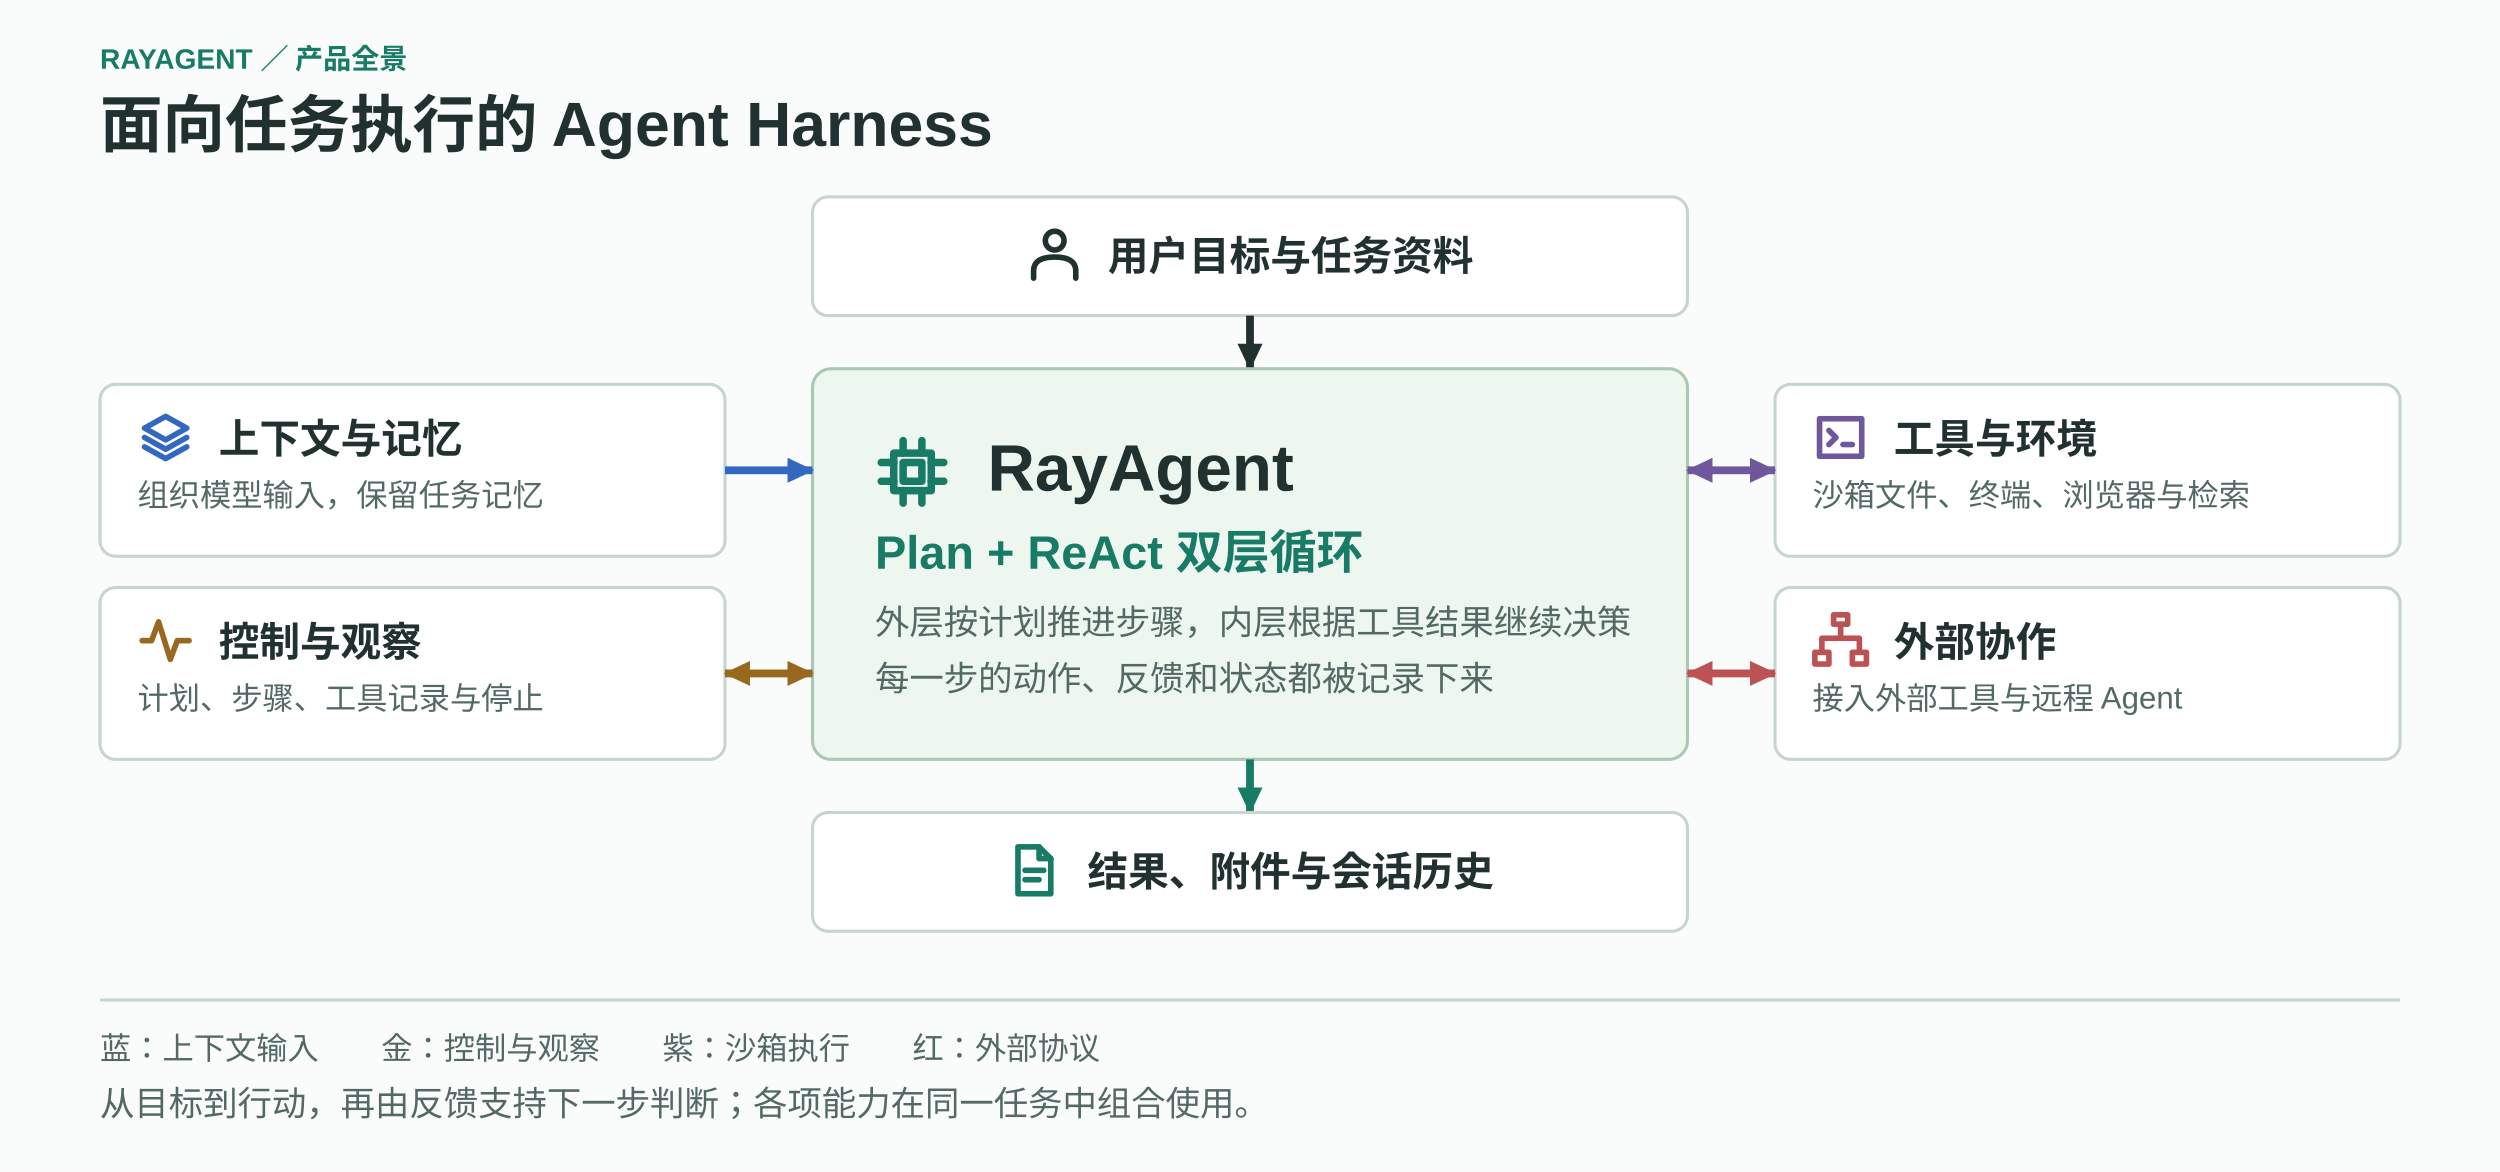
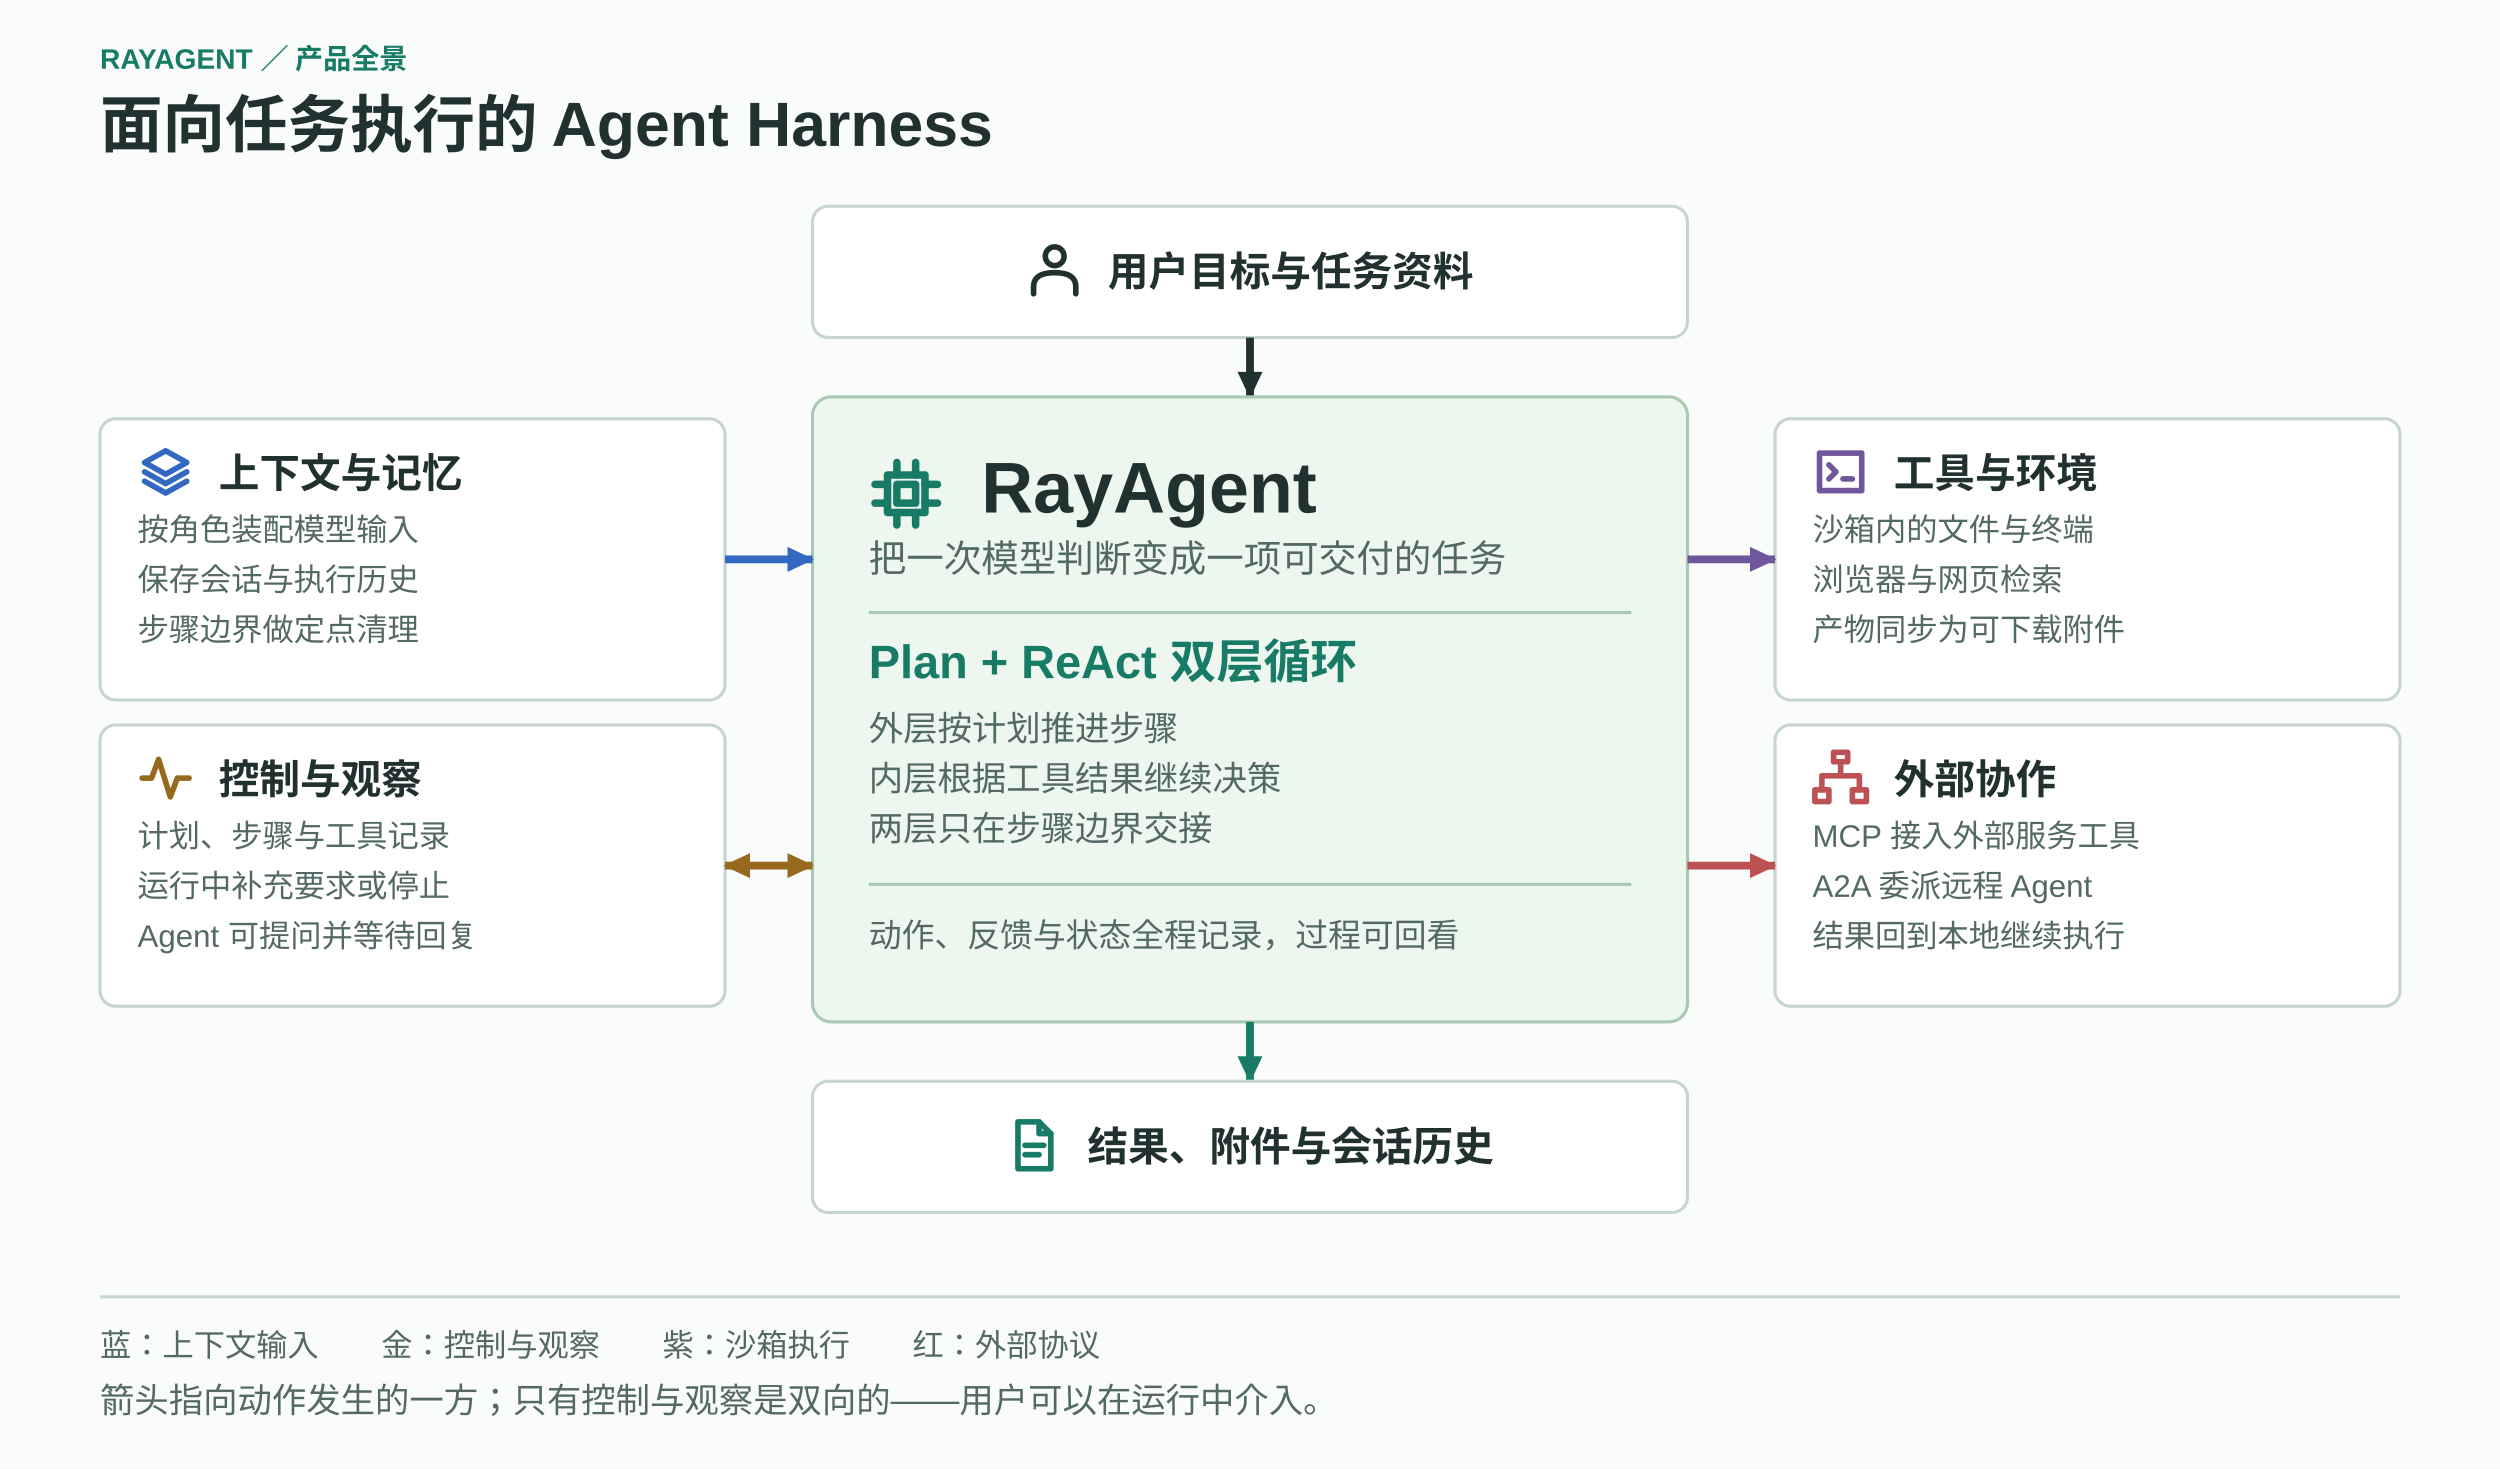
- <svg xmlns="http://www.w3.org/2000/svg" width="1600" height="750" viewBox="0 0 1600 750" role="img" aria-labelledby="title desc">
+ <svg xmlns="http://www.w3.org/2000/svg" width="1600" height="940" viewBox="0 0 1600 940" role="img" aria-labelledby="title desc">
  <style>text{font-family:"PingFang SC","Microsoft YaHei",Arial,sans-serif;letter-spacing:0}</style>
  <defs>
    <marker id="a-20312f" markerWidth="20" markerHeight="20" refX="18" refY="10" orient="auto-start-reverse" markerUnits="userSpaceOnUse">
      <path d="M2 2L19 10L2 18Z" fill="#20312f" />
    </marker>
    <marker id="b-20312f" markerWidth="14" markerHeight="14" refX="12" refY="7" orient="auto-start-reverse" markerUnits="userSpaceOnUse">
      <path d="M2 2L13 7L2 12Z" fill="#20312f" />
    </marker>
    <marker id="a-3268bf" markerWidth="20" markerHeight="20" refX="18" refY="10" orient="auto-start-reverse" markerUnits="userSpaceOnUse">
      <path d="M2 2L19 10L2 18Z" fill="#3268bf" />
    </marker>
    <marker id="b-3268bf" markerWidth="14" markerHeight="14" refX="12" refY="7" orient="auto-start-reverse" markerUnits="userSpaceOnUse">
      <path d="M2 2L13 7L2 12Z" fill="#3268bf" />
    </marker>
    <marker id="a-177b65" markerWidth="20" markerHeight="20" refX="18" refY="10" orient="auto-start-reverse" markerUnits="userSpaceOnUse">
      <path d="M2 2L19 10L2 18Z" fill="#177b65" />
    </marker>
    <marker id="b-177b65" markerWidth="14" markerHeight="14" refX="12" refY="7" orient="auto-start-reverse" markerUnits="userSpaceOnUse">
      <path d="M2 2L13 7L2 12Z" fill="#177b65" />
    </marker>
    <marker id="a-97691f" markerWidth="20" markerHeight="20" refX="18" refY="10" orient="auto-start-reverse" markerUnits="userSpaceOnUse">
      <path d="M2 2L19 10L2 18Z" fill="#97691f" />
    </marker>
    <marker id="b-97691f" markerWidth="14" markerHeight="14" refX="12" refY="7" orient="auto-start-reverse" markerUnits="userSpaceOnUse">
      <path d="M2 2L13 7L2 12Z" fill="#97691f" />
    </marker>
    <marker id="a-70579c" markerWidth="20" markerHeight="20" refX="18" refY="10" orient="auto-start-reverse" markerUnits="userSpaceOnUse">
      <path d="M2 2L19 10L2 18Z" fill="#70579c" />
    </marker>
    <marker id="b-70579c" markerWidth="14" markerHeight="14" refX="12" refY="7" orient="auto-start-reverse" markerUnits="userSpaceOnUse">
      <path d="M2 2L13 7L2 12Z" fill="#70579c" />
    </marker>
    <marker id="a-bd5254" markerWidth="20" markerHeight="20" refX="18" refY="10" orient="auto-start-reverse" markerUnits="userSpaceOnUse">
      <path d="M2 2L19 10L2 18Z" fill="#bd5254" />
    </marker>
    <marker id="b-bd5254" markerWidth="14" markerHeight="14" refX="12" refY="7" orient="auto-start-reverse" markerUnits="userSpaceOnUse">
      <path d="M2 2L13 7L2 12Z" fill="#bd5254" />
    </marker>
    <marker id="a-536965" markerWidth="20" markerHeight="20" refX="18" refY="10" orient="auto-start-reverse" markerUnits="userSpaceOnUse">
      <path d="M2 2L19 10L2 18Z" fill="#536965" />
    </marker>
    <marker id="b-536965" markerWidth="14" markerHeight="14" refX="12" refY="7" orient="auto-start-reverse" markerUnits="userSpaceOnUse">
      <path d="M2 2L13 7L2 12Z" fill="#536965" />
    </marker>
  </defs>
-   <rect x="0" y="0" width="1600" height="750" fill="#fafcfb" data-graph-role="background" />
+   <rect x="0" y="0" width="1600" height="940" fill="#fafcfb" data-graph-role="background" />
  <text x="64" y="44" fill="#177b65" font-size="18" font-weight="600" text-anchor="start">RAYAGENT ／ 产品全景</text>
  <text x="64" y="94" fill="#20312f" font-size="40" font-weight="650" text-anchor="start">面向任务执行的 Agent Harness</text>
-   <rect x="520" y="126" width="560" height="76" rx="10" fill="#ffffff" stroke="#c6d5d0" stroke-width="2" data-graph-role="node" />
-   <g transform="translate(657 145) scale(1.5)" fill="none" stroke="#20312f" stroke-width="2.4" stroke-linecap="round" stroke-linejoin="round" data-graph-role="decoration">
+   <rect x="520" y="132" width="560" height="84" rx="10" fill="#ffffff" stroke="#c6d5d0" stroke-width="2" data-graph-role="node" />
+   <g transform="translate(657 155) scale(1.5)" fill="none" stroke="#20312f" stroke-width="2.4" stroke-linecap="round" stroke-linejoin="round" data-graph-role="decoration">
    <path d="M16 6A4 4 0 1 1 8 6A4 4 0 1 1 16 6" />
    <path d="M3 22V19Q3 13 12 13Q21 13 21 19V22" />
  </g>
-   <text x="709" y="173" fill="#20312f" font-size="26" font-weight="600" text-anchor="start">用户目标与任务资料</text>
-   <path d="M800 202 L800 236" fill="none" stroke="#20312f" stroke-width="5" stroke-linejoin="round" marker-end="url(#a-20312f)" data-graph-role="edge" />
-   <rect x="520" y="236" width="560" height="250" rx="12" fill="#edf6ef" stroke="#a9c9b4" stroke-width="2" data-graph-role="container" />
-   <g transform="translate(560 278) scale(2.0)" fill="none" stroke="#177b65" stroke-width="2.4" stroke-linecap="round" stroke-linejoin="round" data-graph-role="decoration">
+   <text x="709" y="183" fill="#20312f" font-size="26" font-weight="600" text-anchor="start">用户目标与任务资料</text>
+   <path d="M800 216 L800 254" fill="none" stroke="#20312f" stroke-width="5" stroke-linejoin="round" marker-end="url(#a-20312f)" data-graph-role="edge" />
+   <rect x="520" y="254" width="560" height="400" rx="12" fill="#edf6ef" stroke="#a9c9b4" stroke-width="2" data-graph-role="container" />
+   <g transform="translate(556 292) scale(2.0)" fill="none" stroke="#177b65" stroke-width="2.4" stroke-linecap="round" stroke-linejoin="round" data-graph-role="decoration">
    <path d="M6 6H18V18H6Z" />
    <path d="M9 9H15V15H9Z" />
    <path d="M9 2V6M15 2V6M9 18V22M15 18V22M2 9H6M2 15H6M18 9H22M18 15H22" />
  </g>
-   <text x="632" y="314" fill="#20312f" font-size="42" font-weight="650" text-anchor="start">RayAgent</text>
-   <text x="560" y="364" fill="#177b65" font-size="30" font-weight="600" text-anchor="start">Plan + ReAct 双层循环</text>
-   <text x="560" y="406" fill="#536965" font-size="22" font-weight="400" text-anchor="start">外层按计划推进步骤，内层根据工具结果继续决策</text>
-   <text x="560" y="442" fill="#536965" font-size="22" font-weight="400" text-anchor="start">每一步的动作、反馈和状态都被记录下来</text>
-   <rect x="64" y="246" width="400" height="110" rx="10" fill="#ffffff" stroke="#c6d5d0" stroke-width="2" data-graph-role="node" />
-   <g transform="translate(88 262) scale(1.5)" fill="none" stroke="#3268bf" stroke-width="2.4" stroke-linecap="round" stroke-linejoin="round" data-graph-role="decoration">
+   <text x="628" y="328" fill="#20312f" font-size="46" font-weight="650" text-anchor="start">RayAgent</text>
+   <text x="556" y="366" fill="#536965" font-size="24" font-weight="400" text-anchor="start">把一次模型判断变成一项可交付的任务</text>
+   <path d="M556 392 L1044 392" fill="none" stroke="#a9c9b4" stroke-width="2" data-graph-role="decoration" />
+   <text x="556" y="434" fill="#177b65" font-size="30" font-weight="600" text-anchor="start">Plan + ReAct 双层循环</text>
+   <text x="556" y="474" fill="#536965" font-size="22" font-weight="400" text-anchor="start">外层按计划推进步骤</text>
+   <text x="556" y="506" fill="#536965" font-size="22" font-weight="400" text-anchor="start">内层根据工具结果继续决策</text>
+   <text x="556" y="538" fill="#536965" font-size="22" font-weight="400" text-anchor="start">两层只在步骤边界交接</text>
+   <path d="M556 566 L1044 566" fill="none" stroke="#a9c9b4" stroke-width="2" data-graph-role="decoration" />
+   <text x="556" y="606" fill="#536965" font-size="21" font-weight="400" text-anchor="start">动作、反馈与状态全程记录，过程可回看</text>
+   <rect x="64" y="268" width="400" height="180" rx="10" fill="#ffffff" stroke="#c6d5d0" stroke-width="2" data-graph-role="node" />
+   <g transform="translate(88 284) scale(1.5)" fill="none" stroke="#3268bf" stroke-width="2.4" stroke-linecap="round" stroke-linejoin="round" data-graph-role="decoration">
    <path d="M3 8L12 3L21 8L12 13Z" />
    <path d="M3 12L12 17L21 12" />
    <path d="M3 16L12 21L21 16" />
  </g>
-   <text x="140" y="290" fill="#20312f" font-size="26" font-weight="600" text-anchor="start">上下文与记忆</text>
-   <text x="88" y="324" fill="#536965" font-size="20" font-weight="400" text-anchor="start">组织模型输入，保留任务记忆</text>
-   <rect x="64" y="376" width="400" height="110" rx="10" fill="#ffffff" stroke="#c6d5d0" stroke-width="2" data-graph-role="node" />
-   <g transform="translate(88 392) scale(1.5)" fill="none" stroke="#97691f" stroke-width="2.4" stroke-linecap="round" stroke-linejoin="round" data-graph-role="decoration">
+   <text x="140" y="312" fill="#20312f" font-size="26" font-weight="600" text-anchor="start">上下文与记忆</text>
+   <text x="88" y="346" fill="#536965" font-size="20" font-weight="400" text-anchor="start">按角色装配模型输入</text>
+   <text x="88" y="378" fill="#536965" font-size="20" font-weight="400" text-anchor="start">保存会话与执行历史</text>
+   <text x="88" y="410" fill="#536965" font-size="20" font-weight="400" text-anchor="start">步骤边界做定点清理</text>
+   <rect x="64" y="464" width="400" height="180" rx="10" fill="#ffffff" stroke="#c6d5d0" stroke-width="2" data-graph-role="node" />
+   <g transform="translate(88 480) scale(1.5)" fill="none" stroke="#97691f" stroke-width="2.4" stroke-linecap="round" stroke-linejoin="round" data-graph-role="decoration">
    <path d="M2 12H6L9 4L14 20L17 12H22" />
  </g>
-   <text x="140" y="420" fill="#20312f" font-size="26" font-weight="600" text-anchor="start">控制与观察</text>
-   <text x="88" y="454" fill="#536965" font-size="20" font-weight="400" text-anchor="start">计划、步骤、工具记录与停止</text>
-   <rect x="1136" y="246" width="400" height="110" rx="10" fill="#ffffff" stroke="#c6d5d0" stroke-width="2" data-graph-role="node" />
-   <g transform="translate(1160 262) scale(1.5)" fill="none" stroke="#70579c" stroke-width="2.4" stroke-linecap="round" stroke-linejoin="round" data-graph-role="decoration">
+   <text x="140" y="508" fill="#20312f" font-size="26" font-weight="600" text-anchor="start">控制与观察</text>
+   <text x="88" y="542" fill="#536965" font-size="20" font-weight="400" text-anchor="start">计划、步骤与工具记录</text>
+   <text x="88" y="574" fill="#536965" font-size="20" font-weight="400" text-anchor="start">运行中补充要求或停止</text>
+   <text x="88" y="606" fill="#536965" font-size="20" font-weight="400" text-anchor="start">Agent 可提问并等待回复</text>
+   <rect x="1136" y="268" width="400" height="180" rx="10" fill="#ffffff" stroke="#c6d5d0" stroke-width="2" data-graph-role="node" />
+   <g transform="translate(1160 284) scale(1.5)" fill="none" stroke="#70579c" stroke-width="2.4" stroke-linecap="round" stroke-linejoin="round" data-graph-role="decoration">
    <path d="M3 4H21V20H3Z" />
    <path d="M7 9L10 12L7 15" />
    <path d="M13 15H17" />
  </g>
-   <text x="1212" y="290" fill="#20312f" font-size="26" font-weight="600" text-anchor="start">工具与环境</text>
-   <text x="1160" y="324" fill="#536965" font-size="20" font-weight="400" text-anchor="start">沙箱文件、终端、浏览器与检索</text>
-   <rect x="1136" y="376" width="400" height="110" rx="10" fill="#ffffff" stroke="#c6d5d0" stroke-width="2" data-graph-role="node" />
-   <g transform="translate(1160 392) scale(1.5)" fill="none" stroke="#bd5254" stroke-width="2.4" stroke-linecap="round" stroke-linejoin="round" data-graph-role="decoration">
+   <text x="1212" y="312" fill="#20312f" font-size="26" font-weight="600" text-anchor="start">工具与环境</text>
+   <text x="1160" y="346" fill="#536965" font-size="20" font-weight="400" text-anchor="start">沙箱内的文件与终端</text>
+   <text x="1160" y="378" fill="#536965" font-size="20" font-weight="400" text-anchor="start">浏览器与网页检索</text>
+   <text x="1160" y="410" fill="#536965" font-size="20" font-weight="400" text-anchor="start">产物同步为可下载附件</text>
+   <rect x="1136" y="464" width="400" height="180" rx="10" fill="#ffffff" stroke="#c6d5d0" stroke-width="2" data-graph-role="node" />
+   <g transform="translate(1160 480) scale(1.5)" fill="none" stroke="#bd5254" stroke-width="2.4" stroke-linecap="round" stroke-linejoin="round" data-graph-role="decoration">
    <path d="M12 5V11M4 11H20M4 11V17M20 11V17" />
    <path d="M9 1H15V5H9Z" />
    <path d="M1 17H7V22H1Z" />
    <path d="M17 17H23V22H17Z" />
  </g>
-   <text x="1212" y="420" fill="#20312f" font-size="26" font-weight="600" text-anchor="start">外部协作</text>
-   <text x="1160" y="454" fill="#536965" font-size="20" font-weight="400" text-anchor="start">接入外部工具与远程 Agent</text>
-   <path d="M464 301 L520 301" fill="none" stroke="#3268bf" stroke-width="5" stroke-linejoin="round" marker-end="url(#a-3268bf)" data-graph-role="edge" />
-   <path d="M464 431 L520 431" fill="none" stroke="#97691f" stroke-width="5" stroke-linejoin="round" marker-end="url(#a-97691f)" marker-start="url(#a-97691f)" data-graph-role="edge" />
-   <path d="M1080 301 L1136 301" fill="none" stroke="#70579c" stroke-width="5" stroke-linejoin="round" marker-end="url(#a-70579c)" marker-start="url(#a-70579c)" data-graph-role="edge" />
-   <path d="M1080 431 L1136 431" fill="none" stroke="#bd5254" stroke-width="5" stroke-linejoin="round" marker-end="url(#a-bd5254)" marker-start="url(#a-bd5254)" data-graph-role="edge" />
-   <path d="M800 486 L800 520" fill="none" stroke="#177b65" stroke-width="5" stroke-linejoin="round" marker-end="url(#a-177b65)" data-graph-role="edge" />
-   <rect x="520" y="520" width="560" height="76" rx="10" fill="#ffffff" stroke="#c6d5d0" stroke-width="2" data-graph-role="node" />
-   <g transform="translate(644 539) scale(1.5)" fill="none" stroke="#177b65" stroke-width="2.4" stroke-linecap="round" stroke-linejoin="round" data-graph-role="decoration">
+   <text x="1212" y="508" fill="#20312f" font-size="26" font-weight="600" text-anchor="start">外部协作</text>
+   <text x="1160" y="542" fill="#536965" font-size="20" font-weight="400" text-anchor="start">MCP 接入外部服务工具</text>
+   <text x="1160" y="574" fill="#536965" font-size="20" font-weight="400" text-anchor="start">A2A 委派远程 Agent</text>
+   <text x="1160" y="606" fill="#536965" font-size="20" font-weight="400" text-anchor="start">结果回到本地继续执行</text>
+   <path d="M464 358 L520 358" fill="none" stroke="#3268bf" stroke-width="5" stroke-linejoin="round" marker-end="url(#a-3268bf)" data-graph-role="edge" />
+   <path d="M464 554 L520 554" fill="none" stroke="#97691f" stroke-width="5" stroke-linejoin="round" marker-end="url(#a-97691f)" marker-start="url(#a-97691f)" data-graph-role="edge" />
+   <path d="M1080 358 L1136 358" fill="none" stroke="#70579c" stroke-width="5" stroke-linejoin="round" marker-end="url(#a-70579c)" data-graph-role="edge" />
+   <path d="M1080 554 L1136 554" fill="none" stroke="#bd5254" stroke-width="5" stroke-linejoin="round" marker-end="url(#a-bd5254)" data-graph-role="edge" />
+   <path d="M800 654 L800 692" fill="none" stroke="#177b65" stroke-width="5" stroke-linejoin="round" marker-end="url(#a-177b65)" data-graph-role="edge" />
+   <rect x="520" y="692" width="560" height="84" rx="10" fill="#ffffff" stroke="#c6d5d0" stroke-width="2" data-graph-role="node" />
+   <g transform="translate(644 715) scale(1.5)" fill="none" stroke="#177b65" stroke-width="2.4" stroke-linecap="round" stroke-linejoin="round" data-graph-role="decoration">
    <path d="M14 2H5V22H19V7Z" />
    <path d="M14 2V7H19" />
    <path d="M8 12H16" />
    <path d="M8 16H14" />
  </g>
-   <text x="696" y="567" fill="#20312f" font-size="26" font-weight="600" text-anchor="start">结果、附件与会话历史</text>
-   <path d="M64 640 L1536 640" fill="none" stroke="#c6d5d0" stroke-width="2" data-graph-role="decoration" />
-   <text x="64" y="678" fill="#536965" font-size="20" font-weight="400" text-anchor="start">蓝：上下文输入　　金：控制与观察　　紫：沙箱执行　　红：外部协议</text>
-   <text x="64" y="714" fill="#536965" font-size="22" font-weight="400" text-anchor="start">从目标到行动，再由反馈支持下一步判断；各项能力在同一任务中组合使用。</text>
+   <text x="696" y="743" fill="#20312f" font-size="26" font-weight="600" text-anchor="start">结果、附件与会话历史</text>
+   <path d="M64 830 L1536 830" fill="none" stroke="#c6d5d0" stroke-width="2" data-graph-role="decoration" />
+   <text x="64" y="868" fill="#536965" font-size="20" font-weight="400" text-anchor="start">蓝：上下文输入　　金：控制与观察　　紫：沙箱执行　　红：外部协议</text>
+   <text x="64" y="904" fill="#536965" font-size="22" font-weight="400" text-anchor="start">箭头指向动作发生的一方；只有控制与观察是双向的——用户可以在运行中介入。</text>
</svg>
